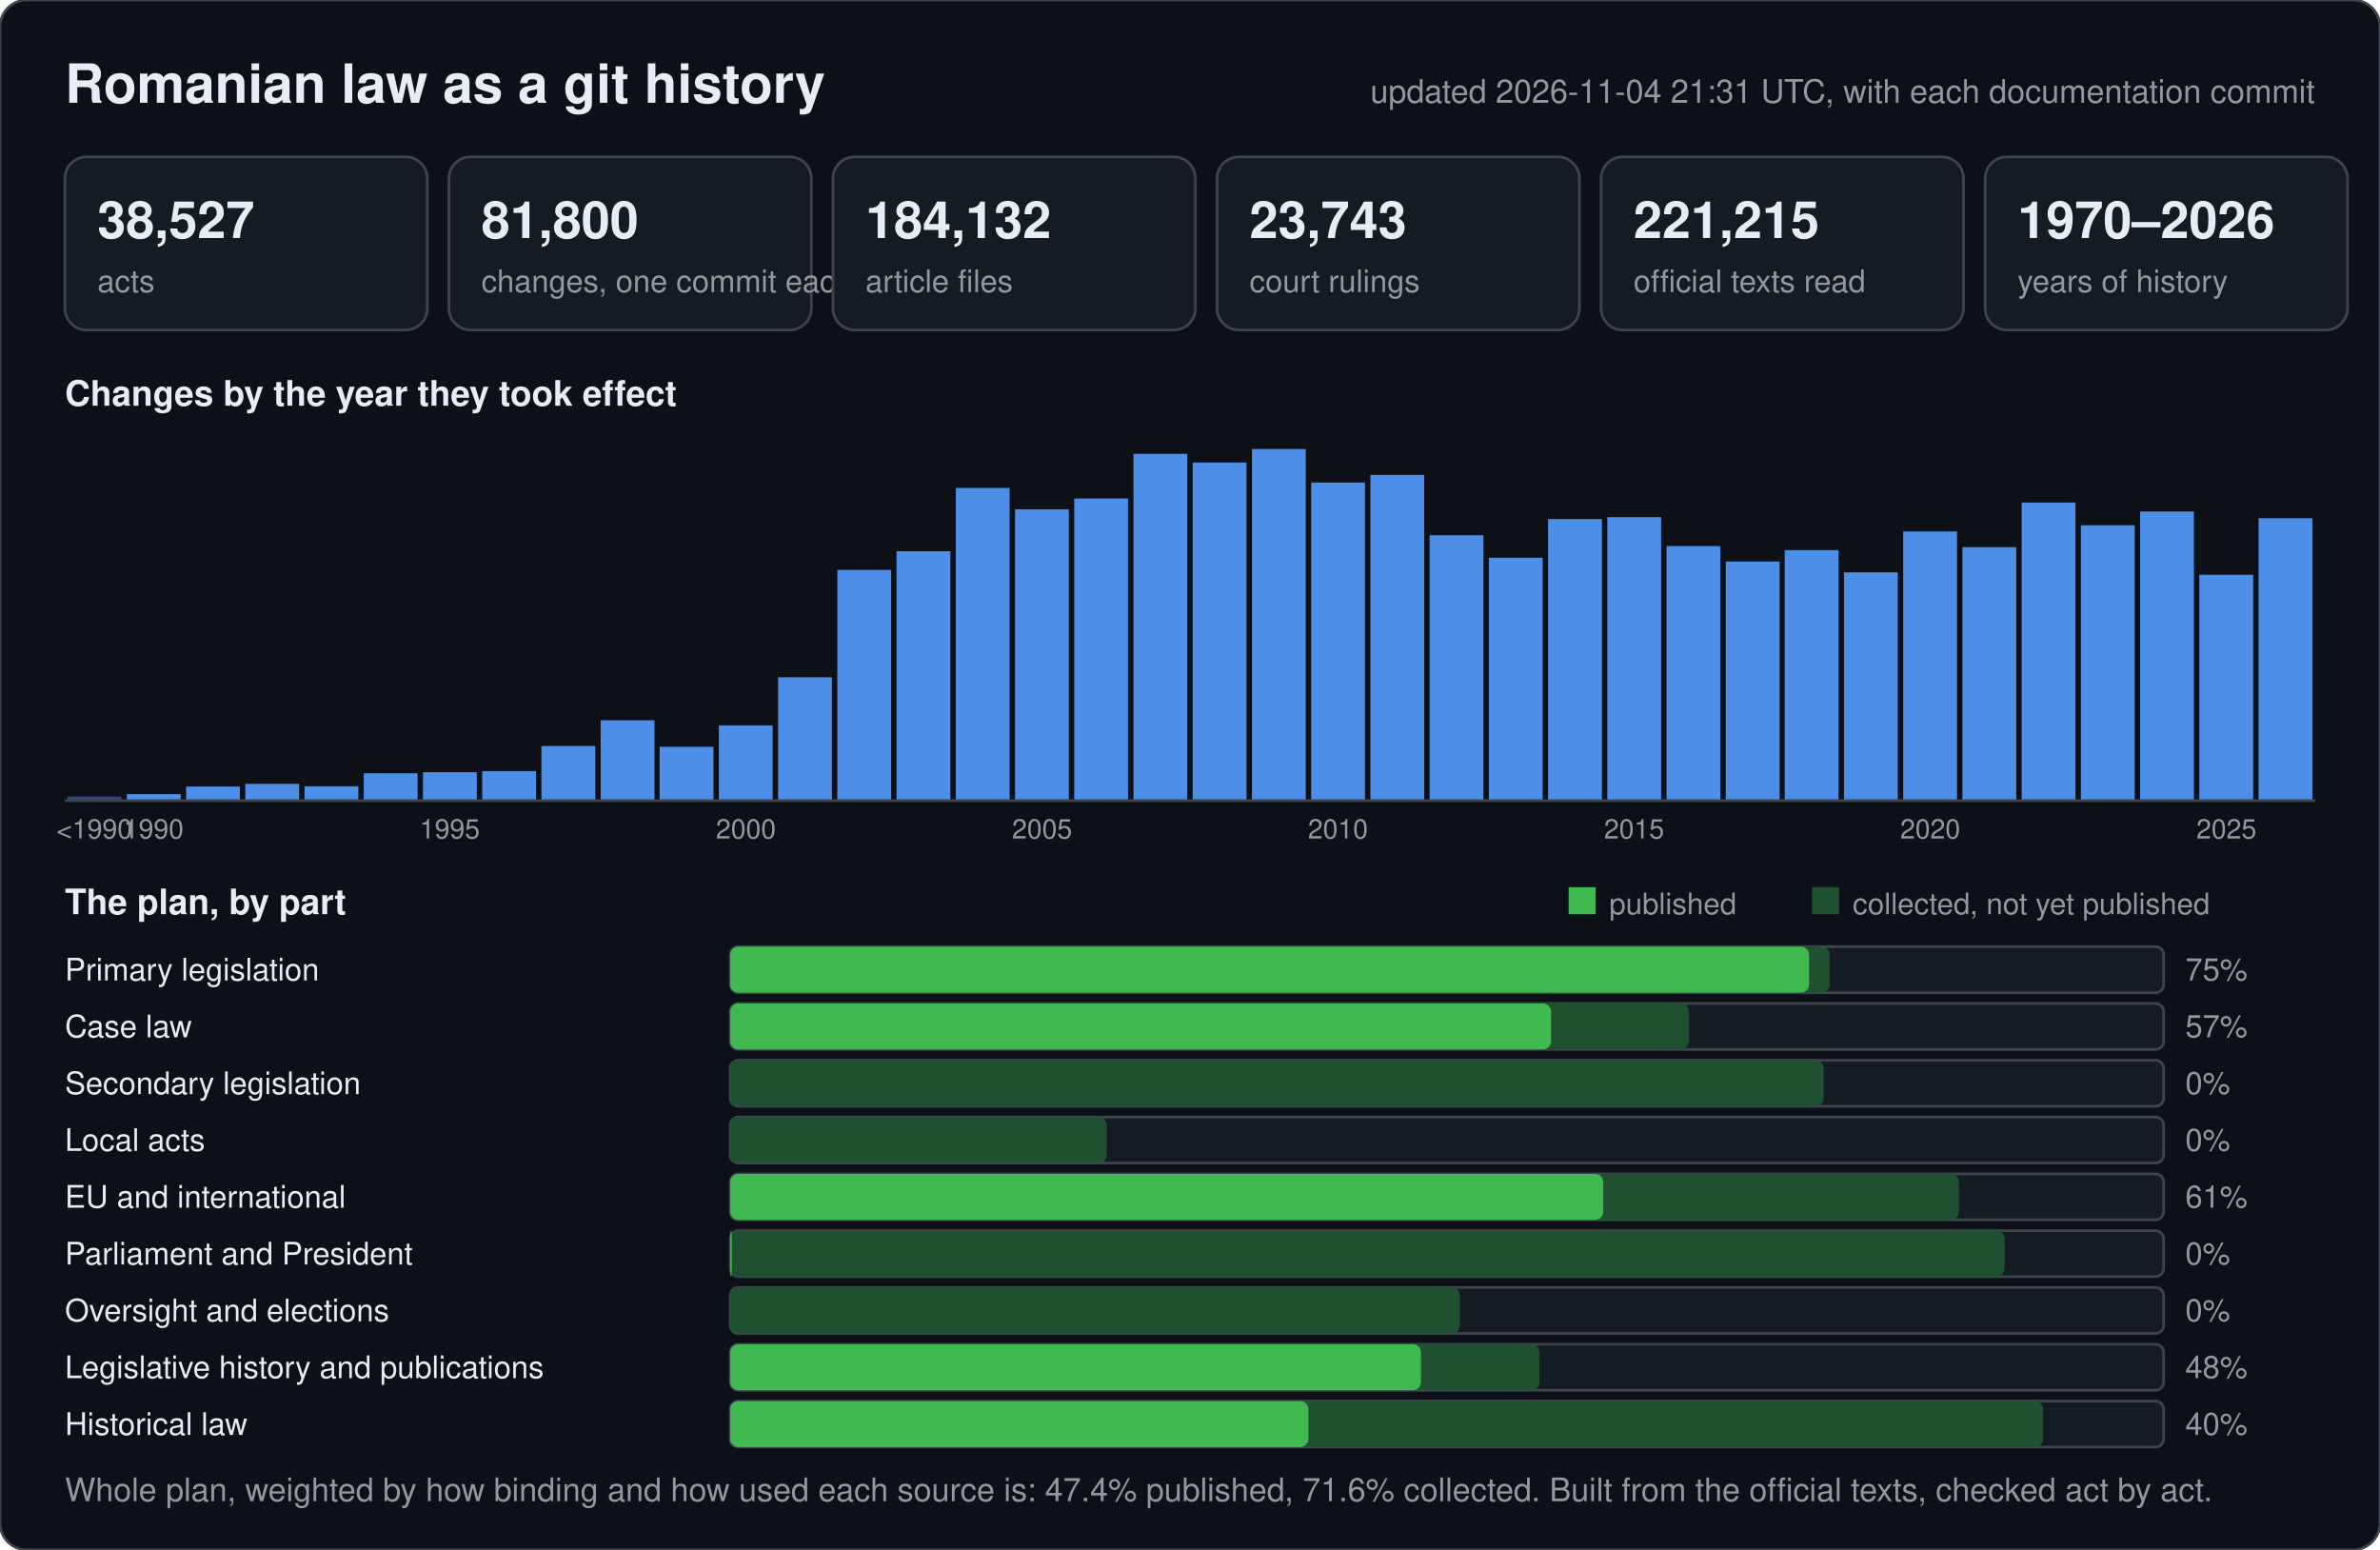
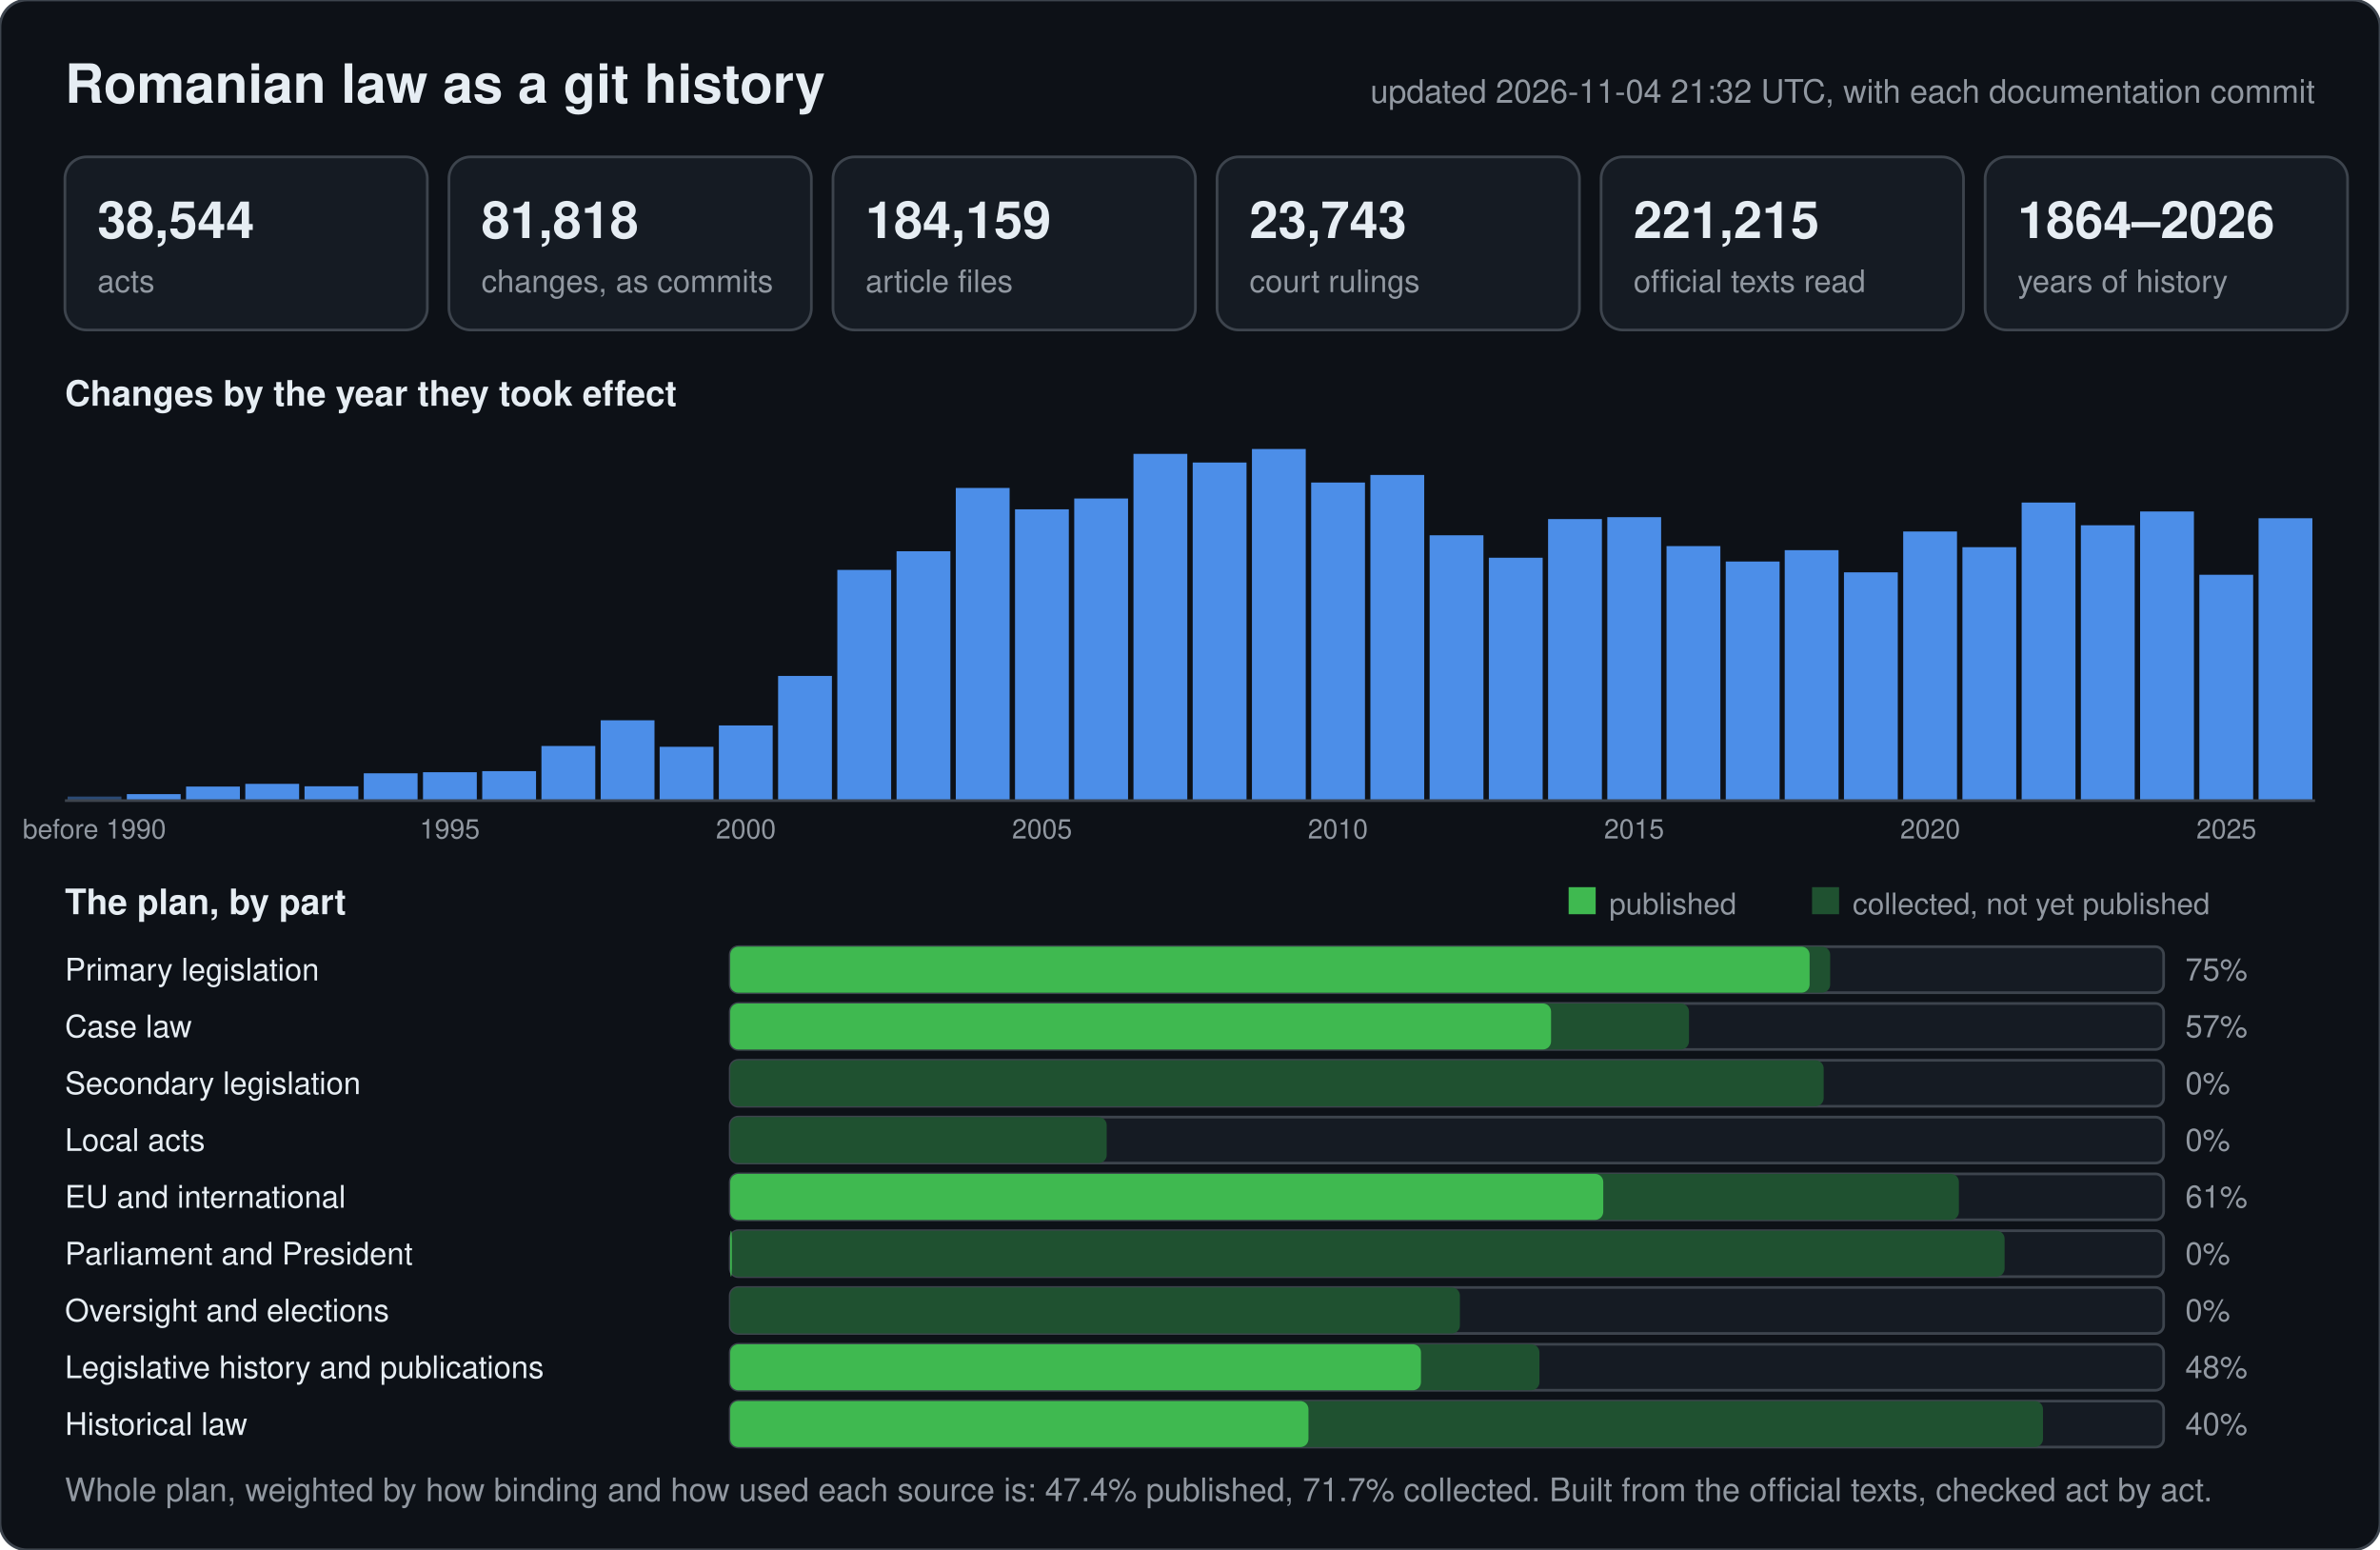
<svg xmlns="http://www.w3.org/2000/svg" width="880" height="573" viewBox="0 0 880 573" font-family="-apple-system,BlinkMacSystemFont,Segoe UI,Helvetica,Arial,sans-serif">
  <rect width="880" height="573" rx="10" fill="#0d1117" stroke="#3d444d" />
  <text x="24" y="38" font-size="20" font-weight="600" fill="#e6edf3">Romanian law as a git history</text>
-   <text x="856" y="38" font-size="12" text-anchor="end" fill="#9198a1">updated 2026-11-04 21:31 UTC, with each documentation commit</text>
+   <text x="856" y="38" font-size="12" text-anchor="end" fill="#9198a1">updated 2026-11-04 21:32 UTC, with each documentation commit</text>
  <rect x="24" y="58" width="134" height="64" rx="8" fill="#151b23" stroke="#3d444d" />
-   <text x="36" y="88" font-size="19" font-weight="600" fill="#e6edf3">38,527</text>
+   <text x="36" y="88" font-size="19" font-weight="600" fill="#e6edf3">38,544</text>
  <text x="36" y="108" font-size="11.5" fill="#9198a1">acts</text>
  <rect x="166" y="58" width="134" height="64" rx="8" fill="#151b23" stroke="#3d444d" />
-   <text x="178" y="88" font-size="19" font-weight="600" fill="#e6edf3">81,800</text>
-   <text x="178" y="108" font-size="11.5" fill="#9198a1">changes, one commit each</text>
+   <text x="178" y="88" font-size="19" font-weight="600" fill="#e6edf3">81,818</text>
+   <text x="178" y="108" font-size="11.5" fill="#9198a1">changes, as commits</text>
  <rect x="308" y="58" width="134" height="64" rx="8" fill="#151b23" stroke="#3d444d" />
-   <text x="320" y="88" font-size="19" font-weight="600" fill="#e6edf3">184,132</text>
+   <text x="320" y="88" font-size="19" font-weight="600" fill="#e6edf3">184,159</text>
  <text x="320" y="108" font-size="11.5" fill="#9198a1">article files</text>
  <rect x="450" y="58" width="134" height="64" rx="8" fill="#151b23" stroke="#3d444d" />
  <text x="462" y="88" font-size="19" font-weight="600" fill="#e6edf3">23,743</text>
  <text x="462" y="108" font-size="11.5" fill="#9198a1">court rulings</text>
  <rect x="592" y="58" width="134" height="64" rx="8" fill="#151b23" stroke="#3d444d" />
  <text x="604" y="88" font-size="19" font-weight="600" fill="#e6edf3">221,215</text>
  <text x="604" y="108" font-size="11.5" fill="#9198a1">official texts read</text>
  <rect x="734" y="58" width="134" height="64" rx="8" fill="#151b23" stroke="#3d444d" />
-   <text x="746" y="88" font-size="19" font-weight="600" fill="#e6edf3">1970–2026</text>
+   <text x="746" y="88" font-size="19" font-weight="600" fill="#e6edf3">1864–2026</text>
  <text x="746" y="108" font-size="11.5" fill="#9198a1">years of history</text>
  <text x="24" y="150" font-size="13" font-weight="600" fill="#e6edf3">Changes by the year they took effect</text>
  <rect x="25.0" y="294.5" width="19.9" height="1.5" fill="#2b4a75" />
-   <text x="34.9" y="310" font-size="10" text-anchor="middle" fill="#9198a1">&lt;1990</text>
+   <text x="34.9" y="310" font-size="10" text-anchor="middle" fill="#9198a1">before 1990</text>
  <rect x="46.9" y="293.6" width="19.9" height="2.4" fill="#4c8ee8" />
-   <text x="56.8" y="310" font-size="10" text-anchor="middle" fill="#9198a1">1990</text>
  <rect x="68.8" y="290.8" width="19.9" height="5.2" fill="#4c8ee8" />
  <rect x="90.7" y="289.8" width="19.9" height="6.2" fill="#4c8ee8" />
  <rect x="112.6" y="290.7" width="19.9" height="5.3" fill="#4c8ee8" />
  <rect x="134.5" y="285.9" width="19.9" height="10.1" fill="#4c8ee8" />
  <rect x="156.4" y="285.5" width="19.9" height="10.5" fill="#4c8ee8" />
  <text x="166.3" y="310" font-size="10" text-anchor="middle" fill="#9198a1">1995</text>
  <rect x="178.3" y="285.1" width="19.9" height="10.9" fill="#4c8ee8" />
  <rect x="200.2" y="275.8" width="19.9" height="20.2" fill="#4c8ee8" />
  <rect x="222.1" y="266.3" width="19.9" height="29.7" fill="#4c8ee8" />
  <rect x="243.9" y="276.1" width="19.9" height="19.9" fill="#4c8ee8" />
  <rect x="265.8" y="268.2" width="19.9" height="27.8" fill="#4c8ee8" />
  <text x="275.8" y="310" font-size="10" text-anchor="middle" fill="#9198a1">2000</text>
-   <rect x="287.7" y="250.4" width="19.9" height="45.6" fill="#4c8ee8" />
+   <rect x="287.7" y="249.9" width="19.9" height="46.1" fill="#4c8ee8" />
  <rect x="309.6" y="210.7" width="19.9" height="85.3" fill="#4c8ee8" />
  <rect x="331.5" y="203.8" width="19.9" height="92.2" fill="#4c8ee8" />
  <rect x="353.4" y="180.4" width="19.9" height="115.6" fill="#4c8ee8" />
  <rect x="375.3" y="188.3" width="19.9" height="107.7" fill="#4c8ee8" />
  <text x="385.3" y="310" font-size="10" text-anchor="middle" fill="#9198a1">2005</text>
  <rect x="397.2" y="184.3" width="19.9" height="111.7" fill="#4c8ee8" />
  <rect x="419.1" y="167.8" width="19.9" height="128.2" fill="#4c8ee8" />
  <rect x="441.0" y="171.0" width="19.9" height="125.0" fill="#4c8ee8" />
  <rect x="462.9" y="166.0" width="19.9" height="130.0" fill="#4c8ee8" />
  <rect x="484.8" y="178.4" width="19.9" height="117.6" fill="#4c8ee8" />
  <text x="494.7" y="310" font-size="10" text-anchor="middle" fill="#9198a1">2010</text>
  <rect x="506.7" y="175.6" width="19.9" height="120.4" fill="#4c8ee8" />
  <rect x="528.6" y="197.9" width="19.9" height="98.1" fill="#4c8ee8" />
  <rect x="550.5" y="206.2" width="19.9" height="89.8" fill="#4c8ee8" />
  <rect x="572.4" y="191.9" width="19.9" height="104.1" fill="#4c8ee8" />
  <rect x="594.3" y="191.2" width="19.9" height="104.8" fill="#4c8ee8" />
  <text x="604.2" y="310" font-size="10" text-anchor="middle" fill="#9198a1">2015</text>
  <rect x="616.2" y="201.9" width="19.9" height="94.1" fill="#4c8ee8" />
  <rect x="638.1" y="207.6" width="19.9" height="88.4" fill="#4c8ee8" />
  <rect x="659.9" y="203.4" width="19.9" height="92.6" fill="#4c8ee8" />
  <rect x="681.8" y="211.6" width="19.9" height="84.4" fill="#4c8ee8" />
  <rect x="703.7" y="196.5" width="19.9" height="99.5" fill="#4c8ee8" />
  <text x="713.7" y="310" font-size="10" text-anchor="middle" fill="#9198a1">2020</text>
  <rect x="725.6" y="202.3" width="19.9" height="93.7" fill="#4c8ee8" />
  <rect x="747.5" y="185.8" width="19.9" height="110.2" fill="#4c8ee8" />
  <rect x="769.4" y="194.2" width="19.9" height="101.8" fill="#4c8ee8" />
  <rect x="791.3" y="189.1" width="19.9" height="106.9" fill="#4c8ee8" />
  <rect x="813.2" y="212.5" width="19.9" height="83.5" fill="#4c8ee8" />
  <text x="823.2" y="310" font-size="10" text-anchor="middle" fill="#9198a1">2025</text>
  <rect x="835.1" y="191.6" width="19.9" height="104.4" fill="#4c8ee8" />
  <line x1="24" y1="296" x2="856" y2="296" stroke="#3d444d" />
  <text x="24" y="338" font-size="13" font-weight="600" fill="#e6edf3">The plan, by part</text>
  <rect x="580" y="328" width="10" height="10" fill="#3fb950" />
  <text x="595" y="338" font-size="11" fill="#9198a1">published</text>
  <rect x="670" y="328" width="10" height="10" fill="#1f5130" />
  <text x="685" y="338" font-size="11" fill="#9198a1">collected, not yet published</text>
  <text x="24" y="362.5" font-size="11.5" fill="#e6edf3">Primary legislation</text>
  <rect x="270" y="350" width="530" height="17" rx="3" fill="#151b23" stroke="#3d444d" />
-   <rect x="270" y="350" width="406.5" height="17" rx="3" fill="#1f5130" />
-   <rect x="270" y="350" width="398.9" height="17" rx="3" fill="#3fb950" />
+   <rect x="270" y="350" width="406.7" height="17" rx="3" fill="#1f5130" />
+   <rect x="270" y="350" width="399.1" height="17" rx="3" fill="#3fb950" />
  <text x="808" y="362.5" font-size="11.5" fill="#9198a1">75%</text>
  <text x="24" y="383.5" font-size="11.5" fill="#e6edf3">Case law</text>
  <rect x="270" y="371" width="530" height="17" rx="3" fill="#151b23" stroke="#3d444d" />
  <rect x="270" y="371" width="354.5" height="17" rx="3" fill="#1f5130" />
  <rect x="270" y="371" width="303.5" height="17" rx="3" fill="#3fb950" />
  <text x="808" y="383.5" font-size="11.5" fill="#9198a1">57%</text>
  <text x="24" y="404.5" font-size="11.5" fill="#e6edf3">Secondary legislation</text>
  <rect x="270" y="392" width="530" height="17" rx="3" fill="#151b23" stroke="#3d444d" />
  <rect x="270" y="392" width="404.3" height="17" rx="3" fill="#1f5130" />
  <rect x="270" y="392" width="0.0" height="17" rx="3" fill="#3fb950" />
  <text x="808" y="404.5" font-size="11.5" fill="#9198a1">0%</text>
  <text x="24" y="425.5" font-size="11.5" fill="#e6edf3">Local acts</text>
  <rect x="270" y="413" width="530" height="17" rx="3" fill="#151b23" stroke="#3d444d" />
  <rect x="270" y="413" width="139.2" height="17" rx="3" fill="#1f5130" />
  <rect x="270" y="413" width="0.0" height="17" rx="3" fill="#3fb950" />
  <text x="808" y="425.5" font-size="11.5" fill="#9198a1">0%</text>
  <text x="24" y="446.5" font-size="11.5" fill="#e6edf3">EU and international</text>
  <rect x="270" y="434" width="530" height="17" rx="3" fill="#151b23" stroke="#3d444d" />
  <rect x="270" y="434" width="454.3" height="17" rx="3" fill="#1f5130" />
  <rect x="270" y="434" width="322.8" height="17" rx="3" fill="#3fb950" />
  <text x="808" y="446.5" font-size="11.5" fill="#9198a1">61%</text>
  <text x="24" y="467.5" font-size="11.5" fill="#e6edf3">Parliament and President</text>
  <rect x="270" y="455" width="530" height="17" rx="3" fill="#151b23" stroke="#3d444d" />
  <rect x="270" y="455" width="471.2" height="17" rx="3" fill="#1f5130" />
  <rect x="270" y="455" width="0.6" height="17" rx="3" fill="#3fb950" />
  <text x="808" y="467.5" font-size="11.5" fill="#9198a1">0%</text>
  <text x="24" y="488.5" font-size="11.5" fill="#e6edf3">Oversight and elections</text>
  <rect x="270" y="476" width="530" height="17" rx="3" fill="#151b23" stroke="#3d444d" />
  <rect x="270" y="476" width="269.8" height="17" rx="3" fill="#1f5130" />
  <rect x="270" y="476" width="0.0" height="17" rx="3" fill="#3fb950" />
  <text x="808" y="488.5" font-size="11.5" fill="#9198a1">0%</text>
  <text x="24" y="509.5" font-size="11.5" fill="#e6edf3">Legislative history and publications</text>
  <rect x="270" y="497" width="530" height="17" rx="3" fill="#151b23" stroke="#3d444d" />
  <rect x="270" y="497" width="299.2" height="17" rx="3" fill="#1f5130" />
  <rect x="270" y="497" width="255.4" height="17" rx="3" fill="#3fb950" />
  <text x="808" y="509.5" font-size="11.5" fill="#9198a1">48%</text>
  <text x="24" y="530.5" font-size="11.5" fill="#e6edf3">Historical law</text>
  <rect x="270" y="518" width="530" height="17" rx="3" fill="#151b23" stroke="#3d444d" />
  <rect x="270" y="518" width="485.4" height="17" rx="3" fill="#1f5130" />
  <rect x="270" y="518" width="213.8" height="17" rx="3" fill="#3fb950" />
  <text x="808" y="530.5" font-size="11.5" fill="#9198a1">40%</text>
-   <text x="24" y="555" font-size="12" fill="#9198a1">Whole plan, weighted by how binding and how used each source is: 47.4% published, 71.6% collected. Built from the official texts, checked act by act.</text>
+   <text x="24" y="555" font-size="12" fill="#9198a1">Whole plan, weighted by how binding and how used each source is: 47.4% published, 71.7% collected. Built from the official texts, checked act by act.</text>
</svg>
